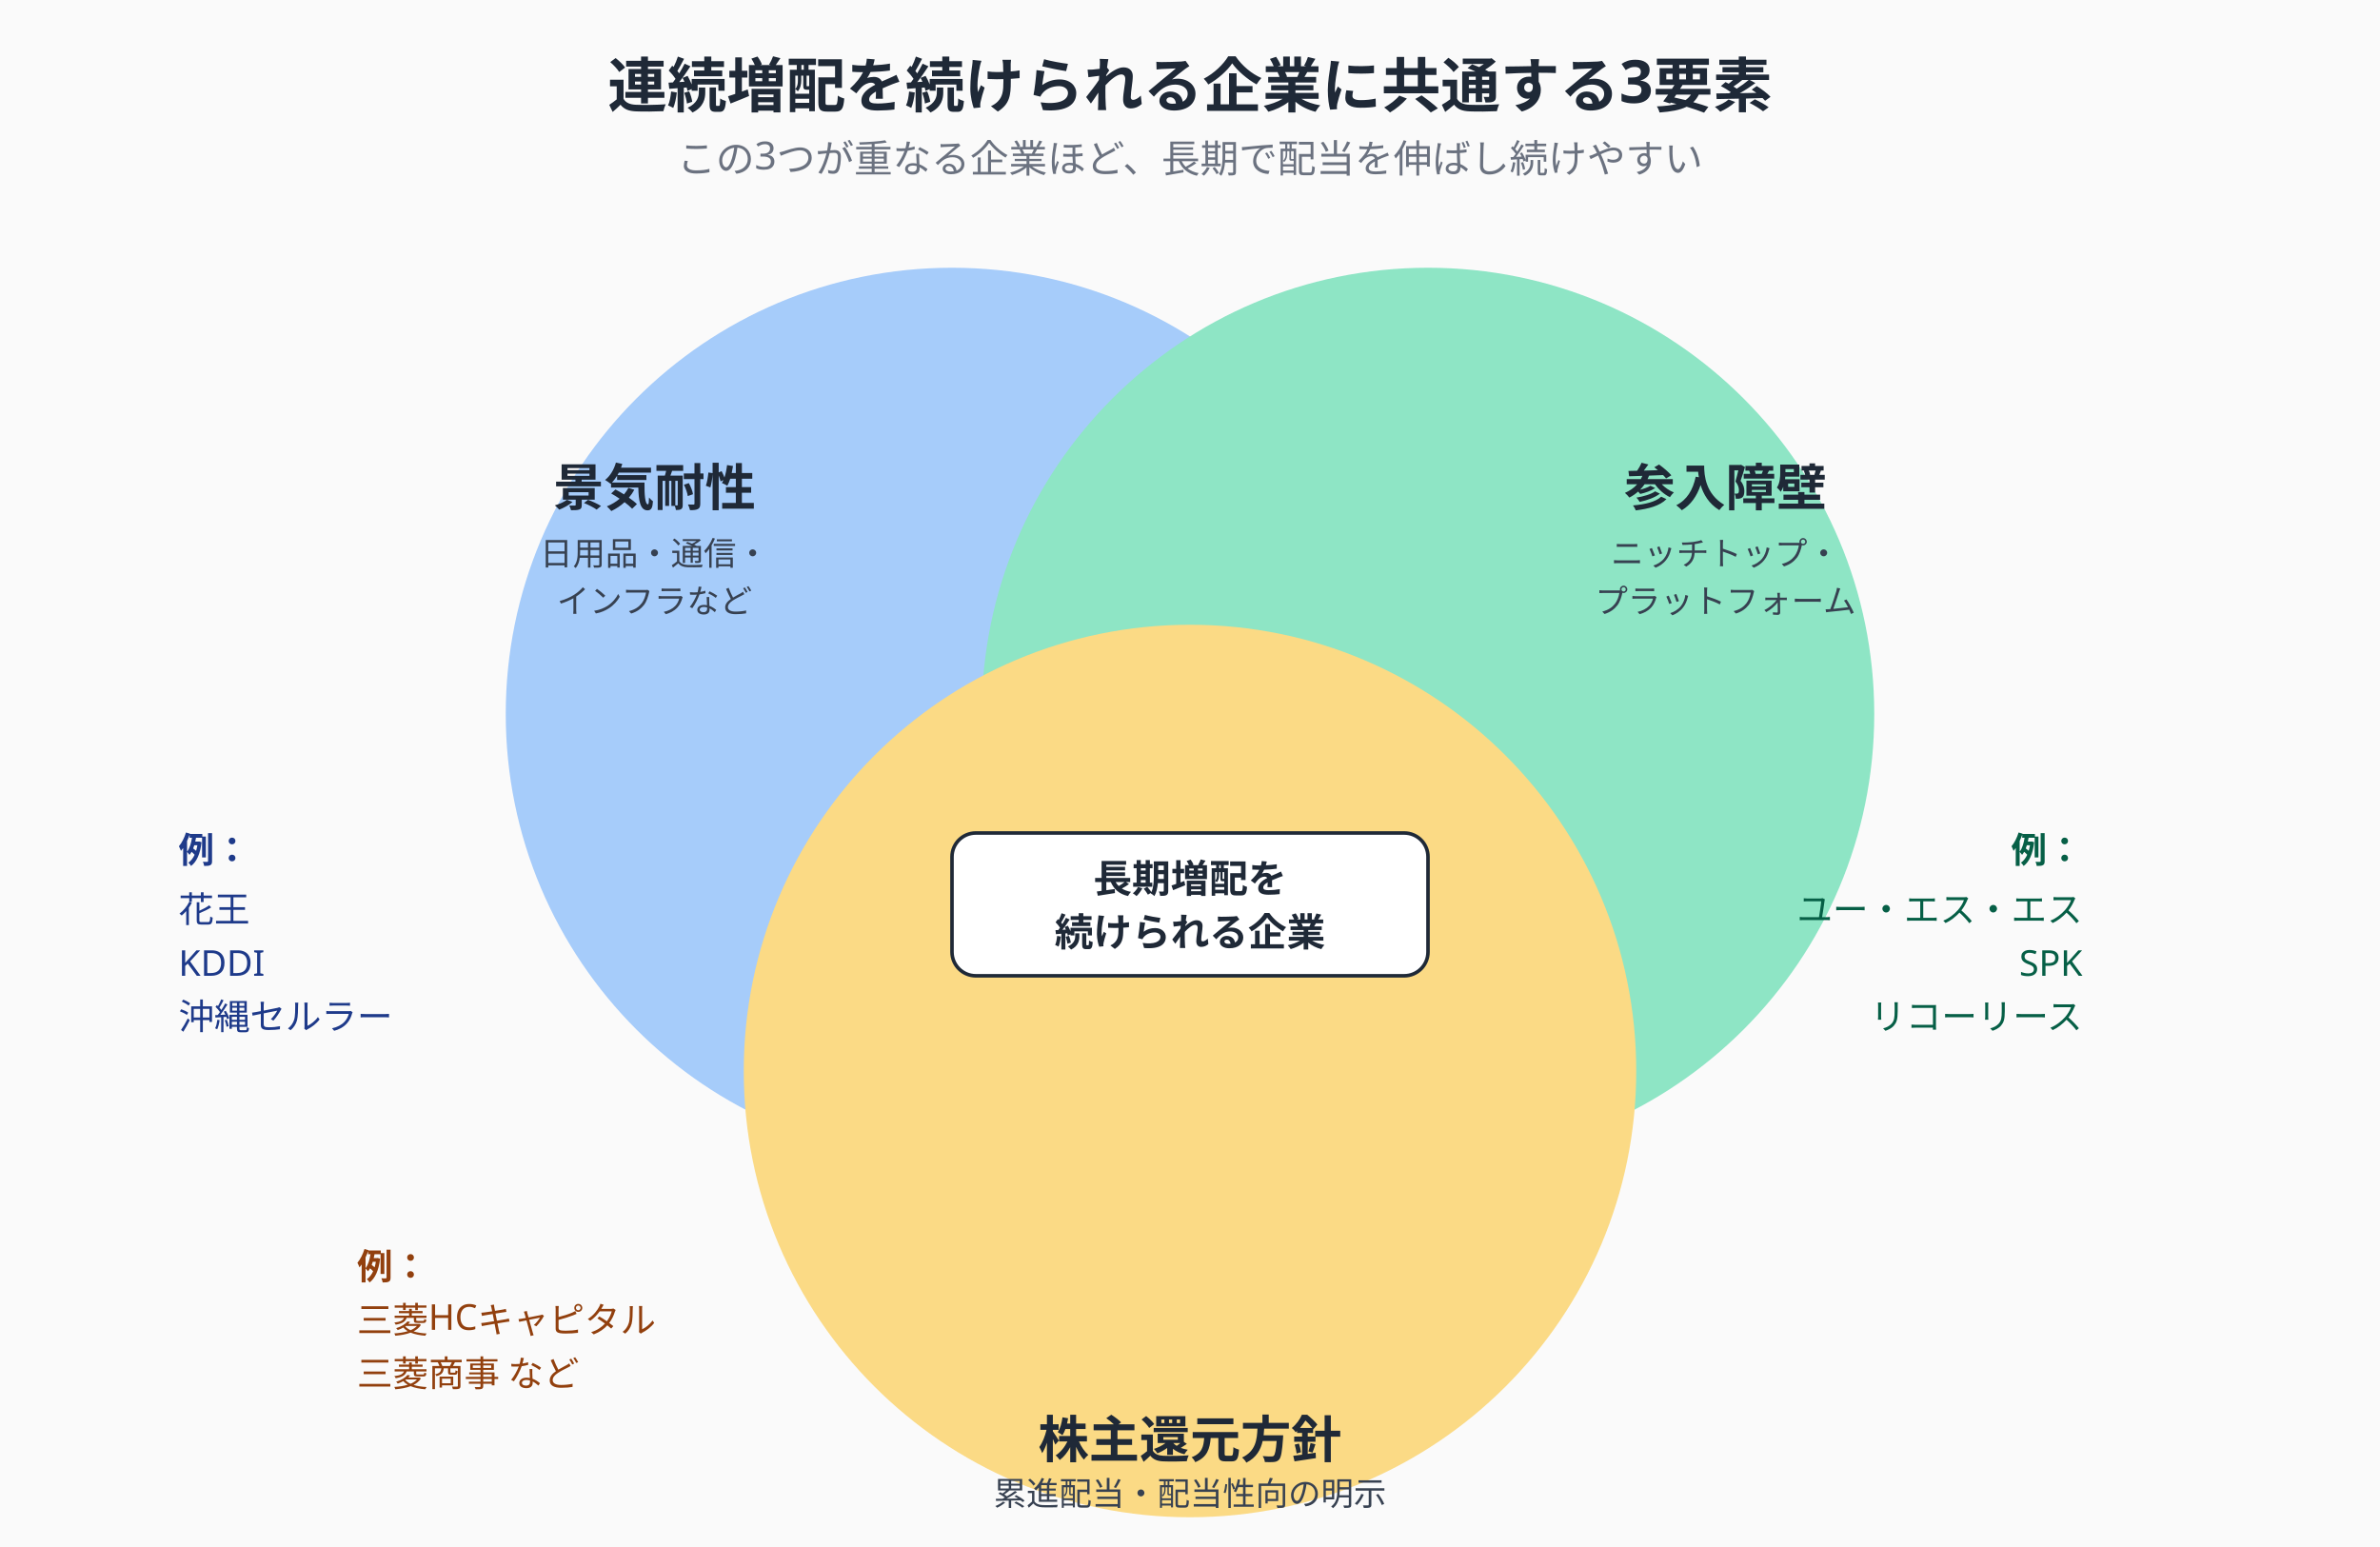
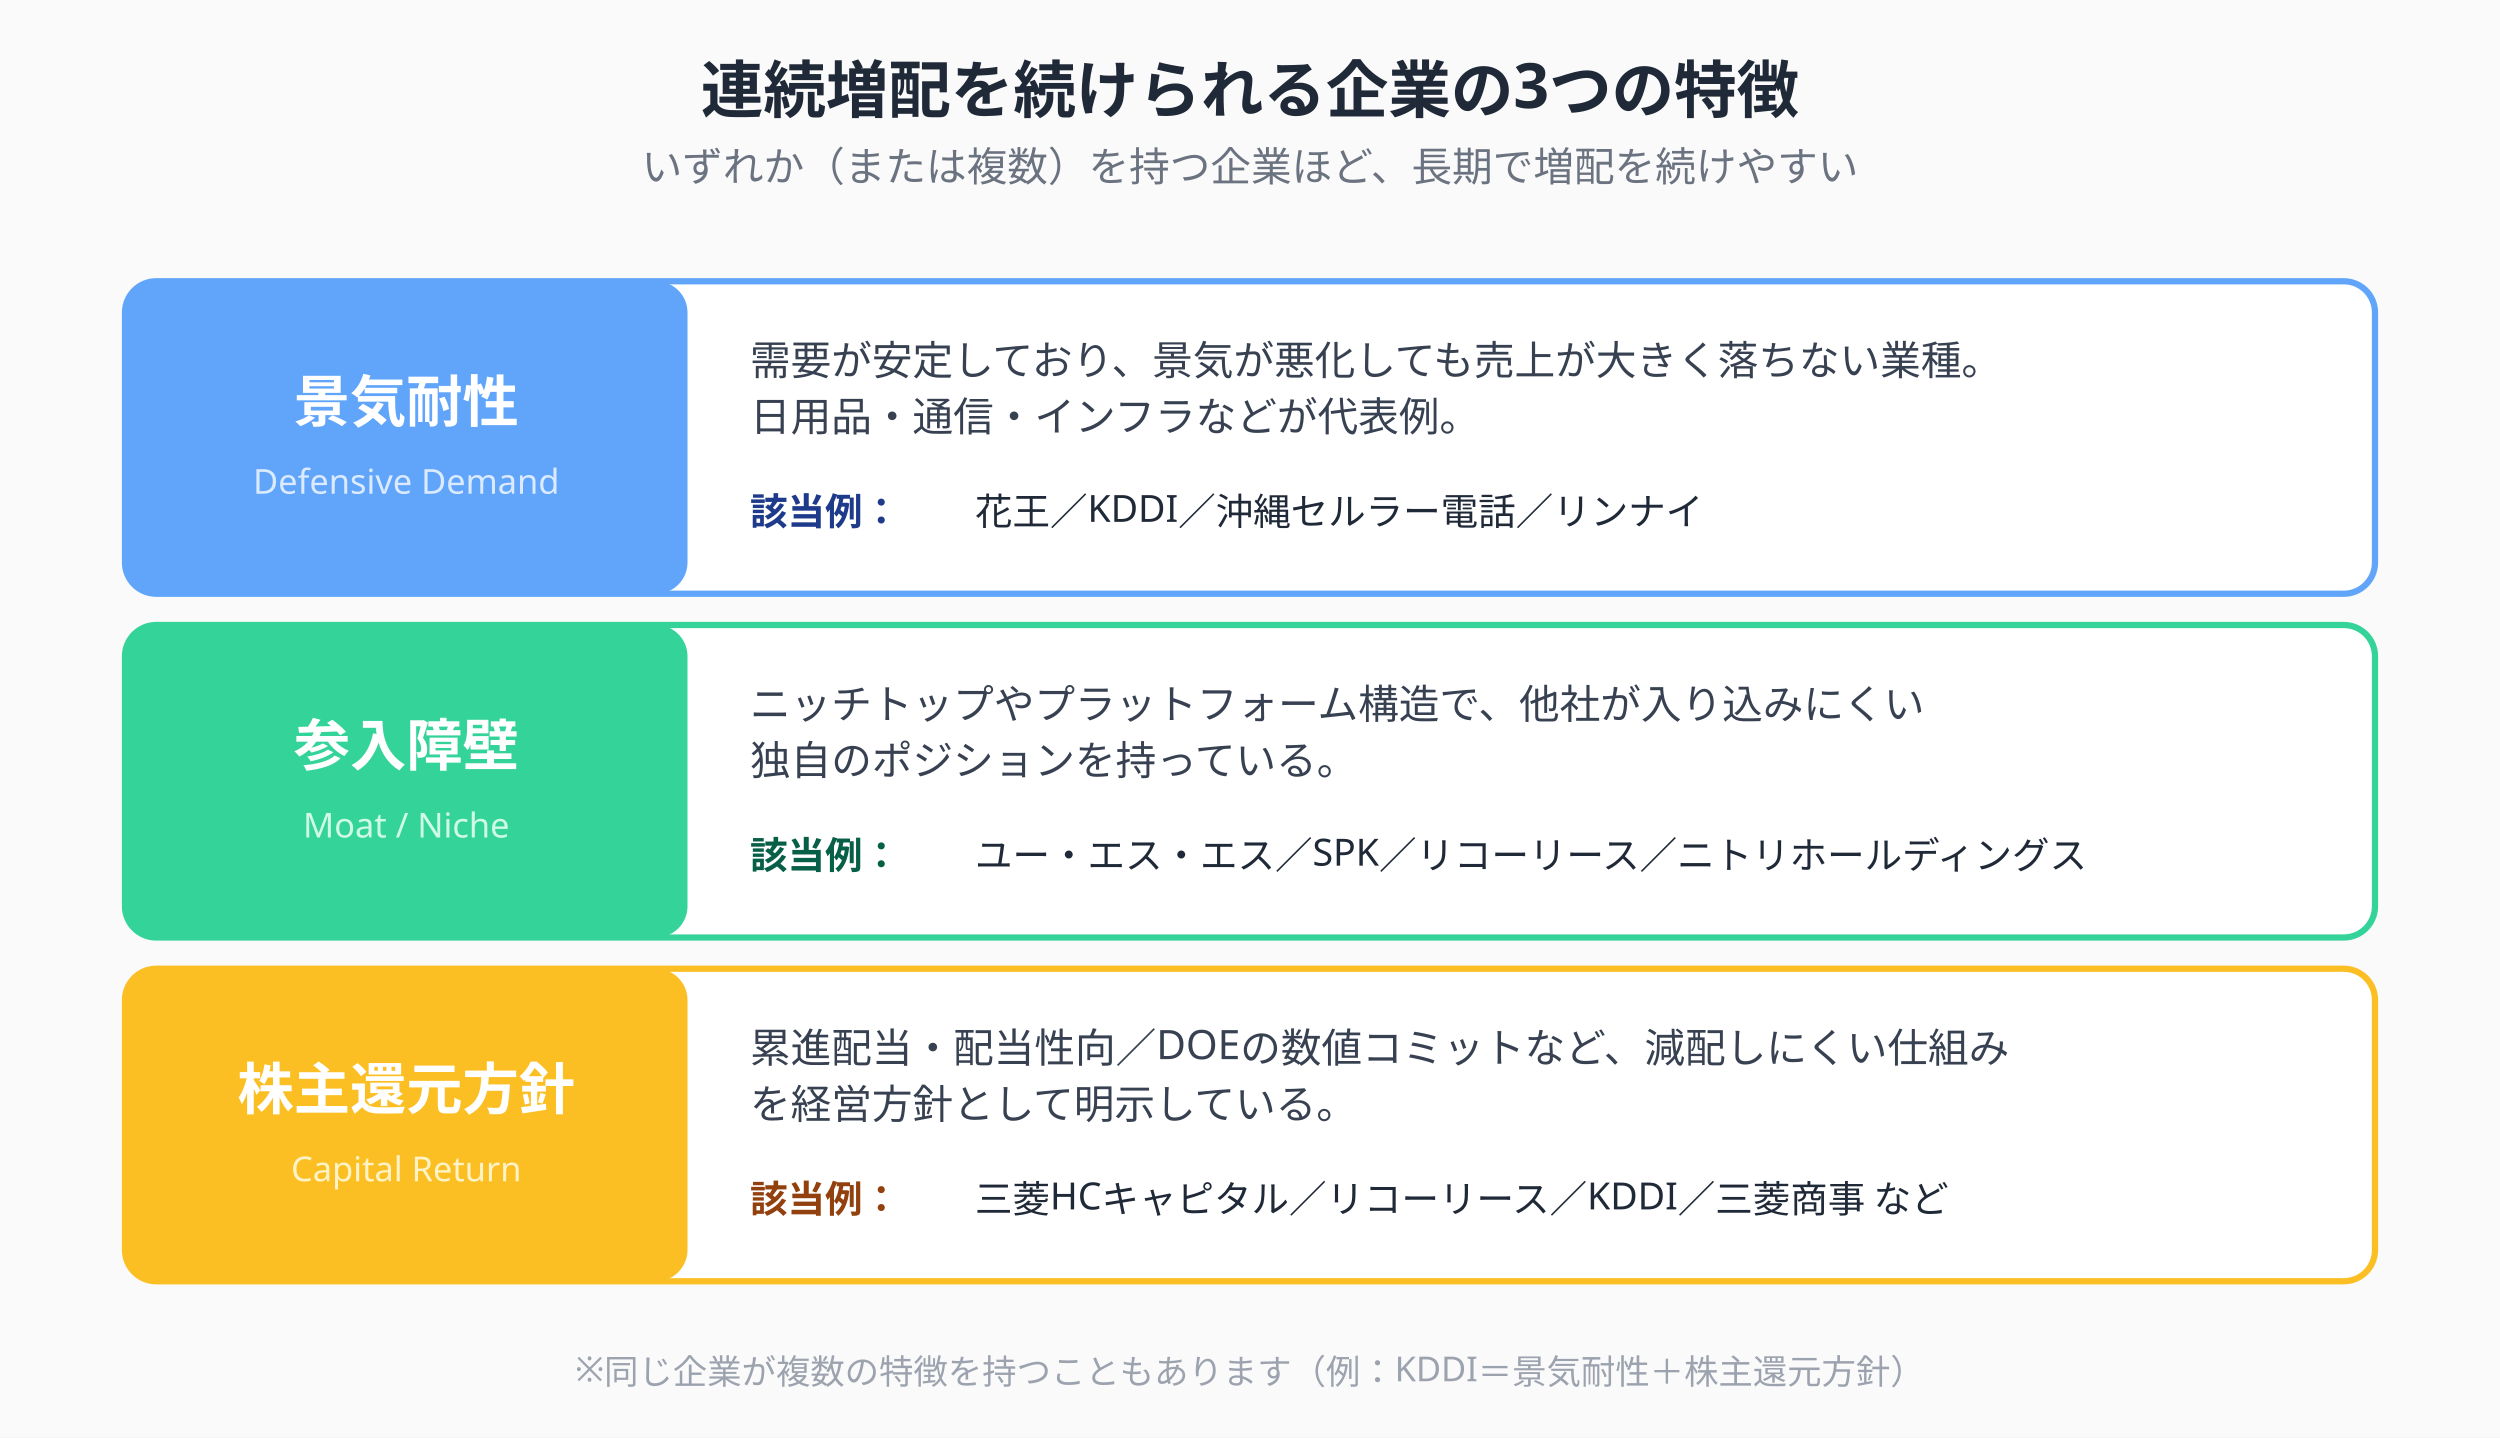
- <svg xmlns="http://www.w3.org/2000/svg" viewBox="0 0 800 520" font-family="'Noto Sans JP','Hiragino Sans','Yu Gothic',sans-serif" role="img" aria-label="連続増配を続けられる企業に共通する3つの要素のベン図">
-   <rect width="800" height="520" fill="#fafafa" />
-   <text x="400" y="36" text-anchor="middle" font-size="20" font-weight="700" fill="#1f2937">連続増配を続けられる企業に共通する3要素</text>
-   <text x="400" y="58" text-anchor="middle" font-size="13" fill="#6b7280">この3つが重なる企業ほど、長期で配当を伸ばし続けやすい</text>
-   <g opacity="0.55">
-     <circle cx="320" cy="240" r="150" fill="#60a5fa" />
-     <circle cx="480" cy="240" r="150" fill="#34d399" />
-     <circle cx="400" cy="360" r="150" fill="#fbbf24" />
+ <svg xmlns="http://www.w3.org/2000/svg" viewBox="0 0 800 460" font-family="'Noto Sans JP','Hiragino Sans','Yu Gothic',sans-serif">
+   <rect width="800" height="460" fill="#fafafa" />
+   <text x="400" y="36" text-anchor="middle" font-size="20" font-weight="700" fill="#1f2937">連続増配を続けられる企業の3つの特徴</text>
+   <text x="400" y="58" text-anchor="middle" font-size="13" fill="#6b7280">いずれか（または複数）を持つ企業ほど、長期で増配を続けやすい</text>
+   <g>
+     <rect x="40" y="90" width="720" height="100" rx="10" fill="#ffffff" stroke="#60a5fa" stroke-width="2" />
+     <rect x="40" y="90" width="180" height="100" rx="10" fill="#60a5fa" />
+     <text x="130" y="135" text-anchor="middle" font-size="18" font-weight="700" fill="#ffffff">景気耐性</text>
+     <text x="130" y="158" text-anchor="middle" font-size="11" fill="#dbeafe">Defensive Demand</text>
+     <text x="240" y="120" font-size="13" fill="#374151">需要が安定しており、景気が悪化しても売上が大きく落ちない業種。</text>
+     <text x="240" y="138" font-size="13" fill="#374151">日用品・通信・インフラなどが代表例。</text>
+     <text x="240" y="168" font-size="12" font-weight="700" fill="#1e3a8a">該当例：</text>
+     <text x="312" y="168" font-size="12" fill="#1f2937">花王／KDDI／沖縄セルラー電話／リンナイ</text>
  </g>
-   <g font-weight="700" font-size="17" fill="#1f2937" text-anchor="middle">
-     <text x="220" y="170">景気耐性</text>
-     <text x="580" y="170">参入障壁</text>
-     <text x="400" y="490">株主還元方針</text>
+   <g>
+     <rect x="40" y="200" width="720" height="100" rx="10" fill="#ffffff" stroke="#34d399" stroke-width="2" />
+     <rect x="40" y="200" width="180" height="100" rx="10" fill="#34d399" />
+     <text x="130" y="245" text-anchor="middle" font-size="18" font-weight="700" fill="#ffffff">参入障壁</text>
+     <text x="130" y="268" text-anchor="middle" font-size="11" fill="#d1fae5">Moat / Niche</text>
+     <text x="240" y="230" font-size="13" fill="#374151">ニッチトップやプラットフォーム構造で、他社が入り込みにくい</text>
+     <text x="240" y="248" font-size="13" fill="#374151">独自のポジションを持っている。</text>
+     <text x="240" y="278" font-size="12" font-weight="700" fill="#065f46">該当例：</text>
+     <text x="312" y="278" font-size="12" fill="#1f2937">ユー・エス・エス／SPK／リコーリース／ニトリホールディングス</text>
  </g>
-   <g font-size="11" fill="#374151" text-anchor="middle">
-     <text x="220" y="190">日用品・通信・</text>
-     <text x="220" y="206">インフラなど</text>
-     <text x="580" y="190">ニッチトップ・</text>
-     <text x="580" y="206">プラットフォーム</text>
-     <text x="400" y="506">累進配当・配当性向の明示</text>
+   <g>
+     <rect x="40" y="310" width="720" height="100" rx="10" fill="#ffffff" stroke="#fbbf24" stroke-width="2" />
+     <rect x="40" y="310" width="180" height="100" rx="10" fill="#fbbf24" />
+     <text x="130" y="355" text-anchor="middle" font-size="18" font-weight="700" fill="#ffffff">株主還元方針</text>
+     <text x="130" y="378" text-anchor="middle" font-size="11" fill="#fef3c7">Capital Return</text>
+     <text x="240" y="340" font-size="13" fill="#374151">累進配当・配当性向／DOEの数値コミットなど、減配しにくい仕組み</text>
+     <text x="240" y="358" font-size="13" fill="#374151">を経営方針として明示している。</text>
+     <text x="240" y="388" font-size="12" font-weight="700" fill="#92400e">該当例：</text>
+     <text x="312" y="388" font-size="12" fill="#1f2937">三菱HCキャピタル／リコーリース／KDDI／三菱商事 など</text>
  </g>
-   <g text-anchor="middle">
-     <rect x="320" y="280" width="160" height="48" rx="8" fill="#ffffff" stroke="#1f2937" stroke-width="1.2" />
-     <text x="400" y="300" font-size="13" font-weight="700" fill="#1f2937">長期増配を</text>
-     <text x="400" y="318" font-size="13" font-weight="700" fill="#1f2937">続けられる企業</text>
-   </g>
-   <g font-size="12" fill="#1e3a8a">
-     <text x="60" y="290" font-weight="700">例：</text>
-     <text x="60" y="310">花王</text>
-     <text x="60" y="328">KDDI</text>
-     <text x="60" y="346">沖縄セルラー</text>
-   </g>
-   <g font-size="12" fill="#065f46">
-     <text x="700" y="290" text-anchor="end" font-weight="700">例：</text>
-     <text x="700" y="310" text-anchor="end">ユー・エス・エス</text>
-     <text x="700" y="328" text-anchor="end">SPK</text>
-     <text x="700" y="346" text-anchor="end">リコーリース</text>
-   </g>
-   <g font-size="12" fill="#92400e">
-     <text x="120" y="430" font-weight="700">例：</text>
-     <text x="120" y="448">三菱HCキャピタル</text>
-     <text x="120" y="466">三菱商事 など</text>
-   </g>
+   <text x="400" y="442" text-anchor="middle" font-size="11" fill="#9ca3af">※同じ企業が複数の特徴を持つこともあります（例：KDDI＝景気耐性＋株主還元方針）</text>
</svg>
